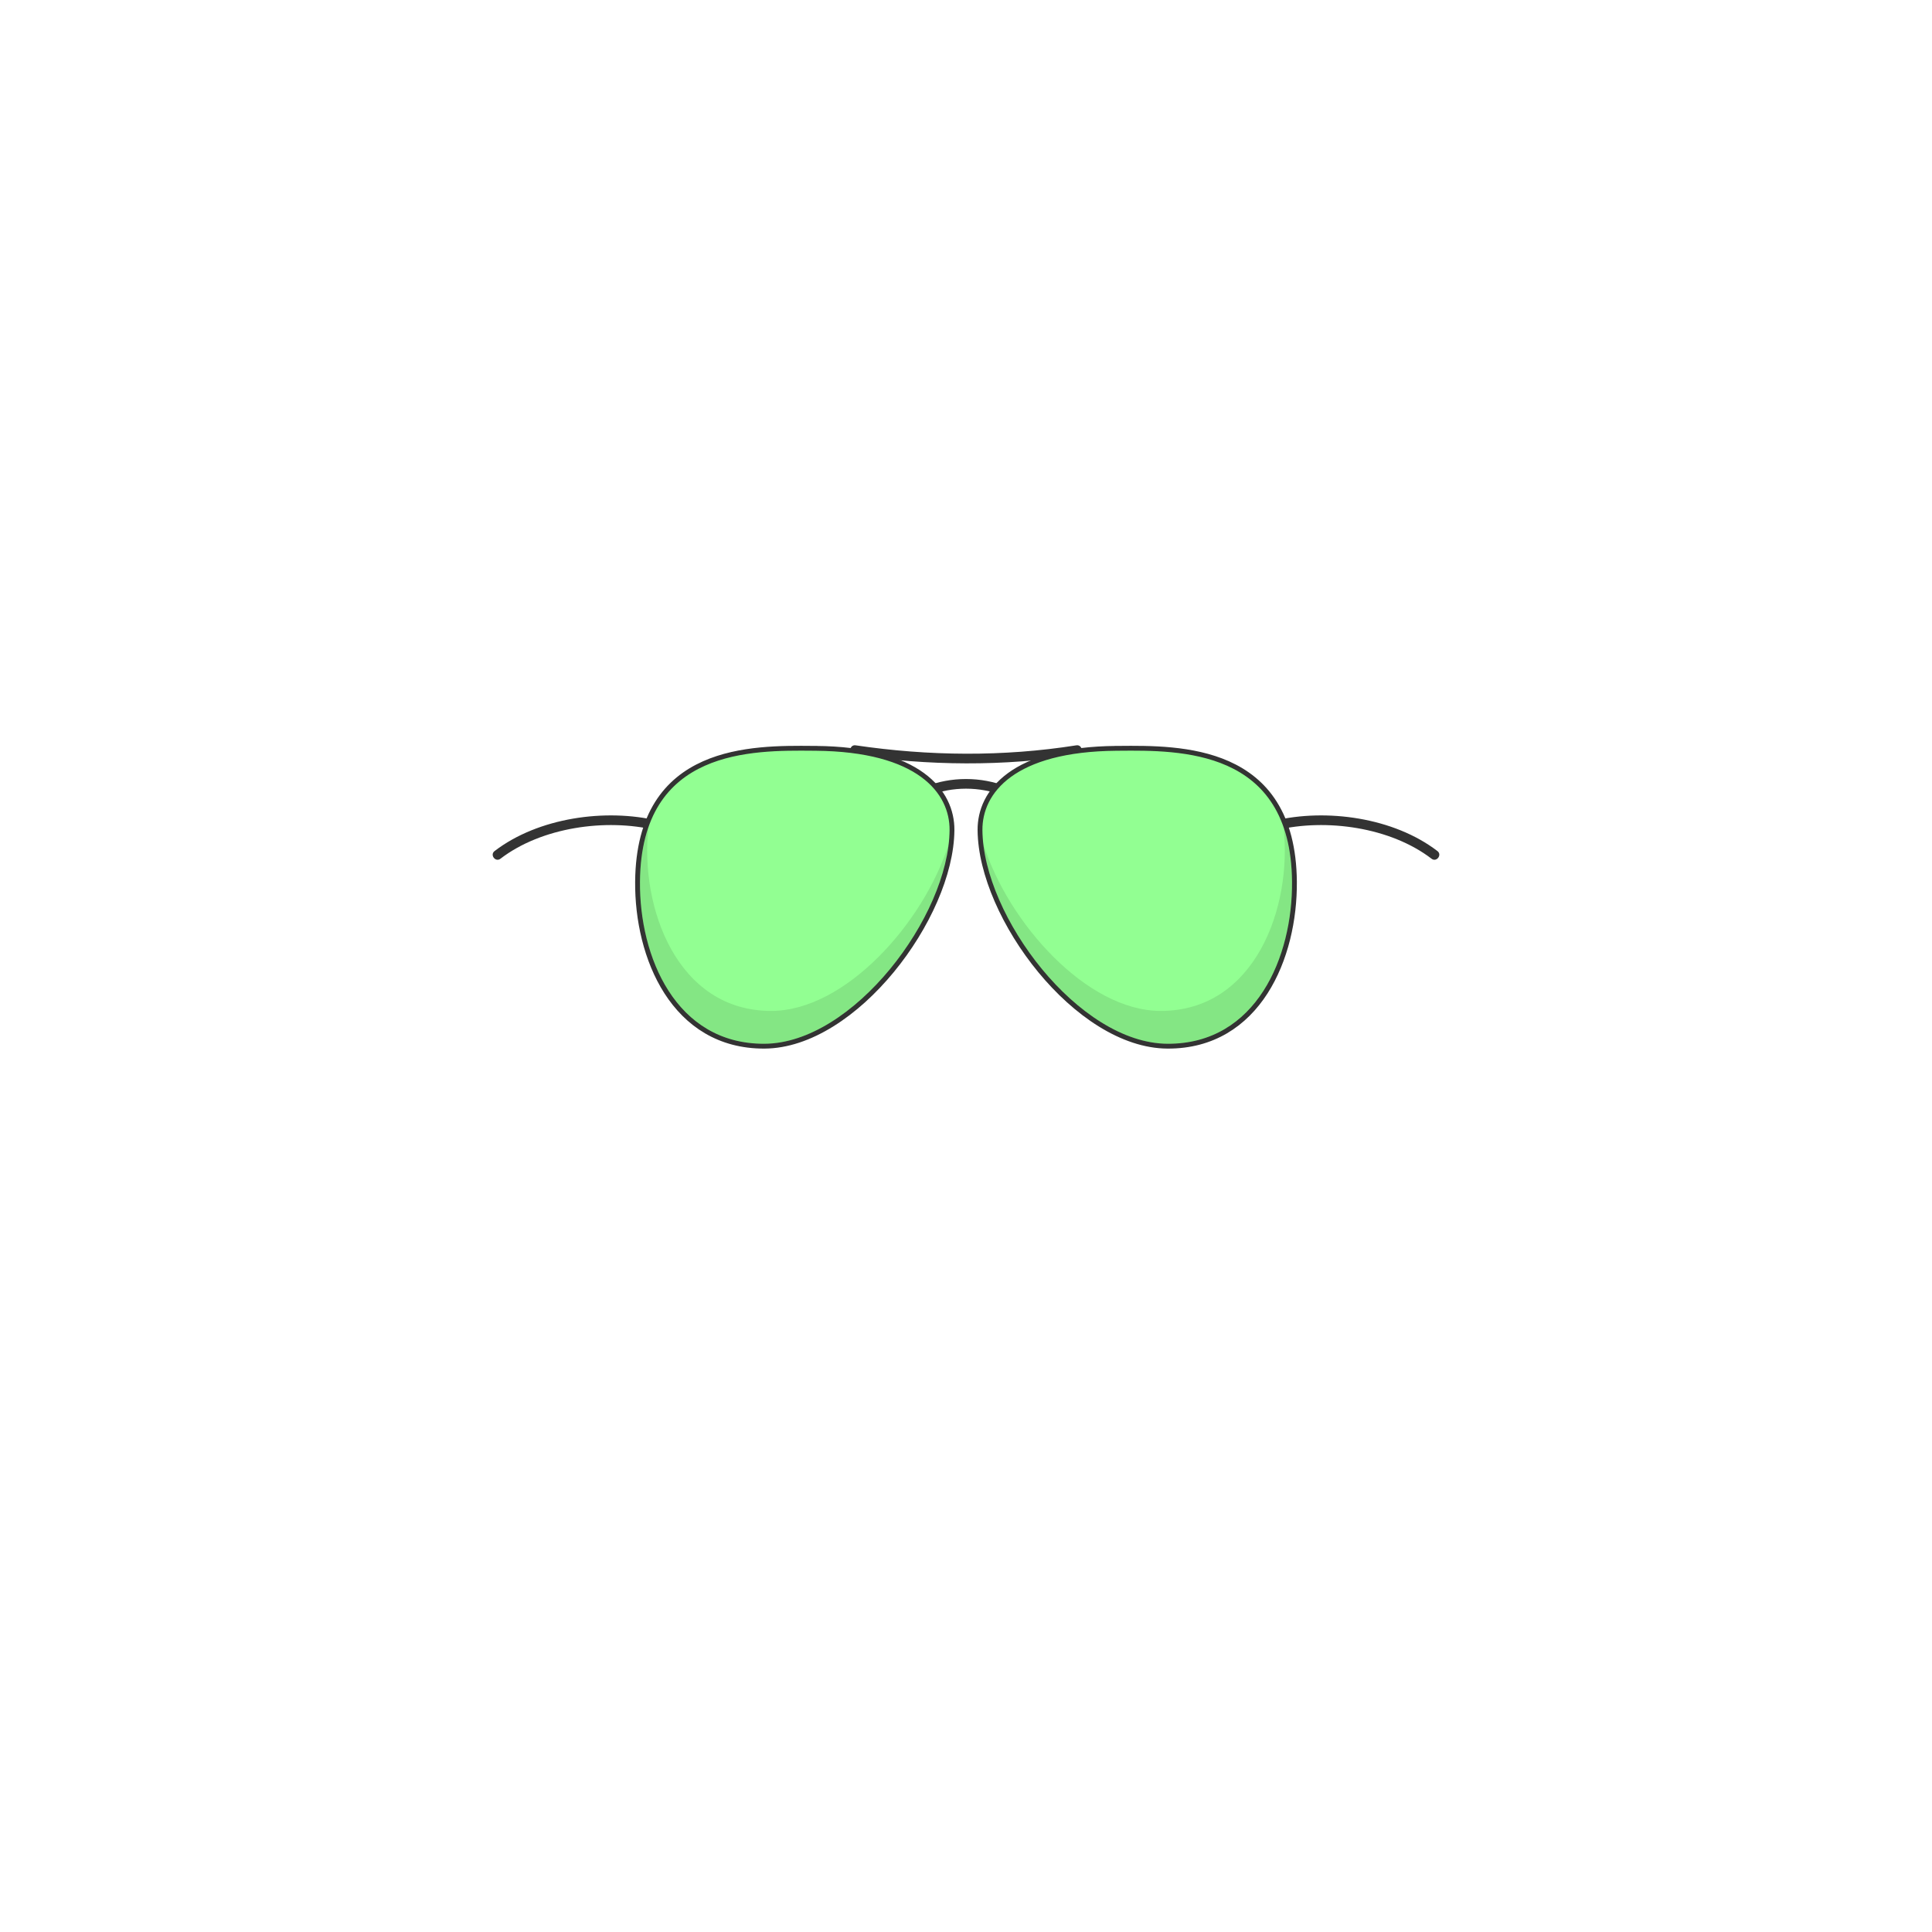
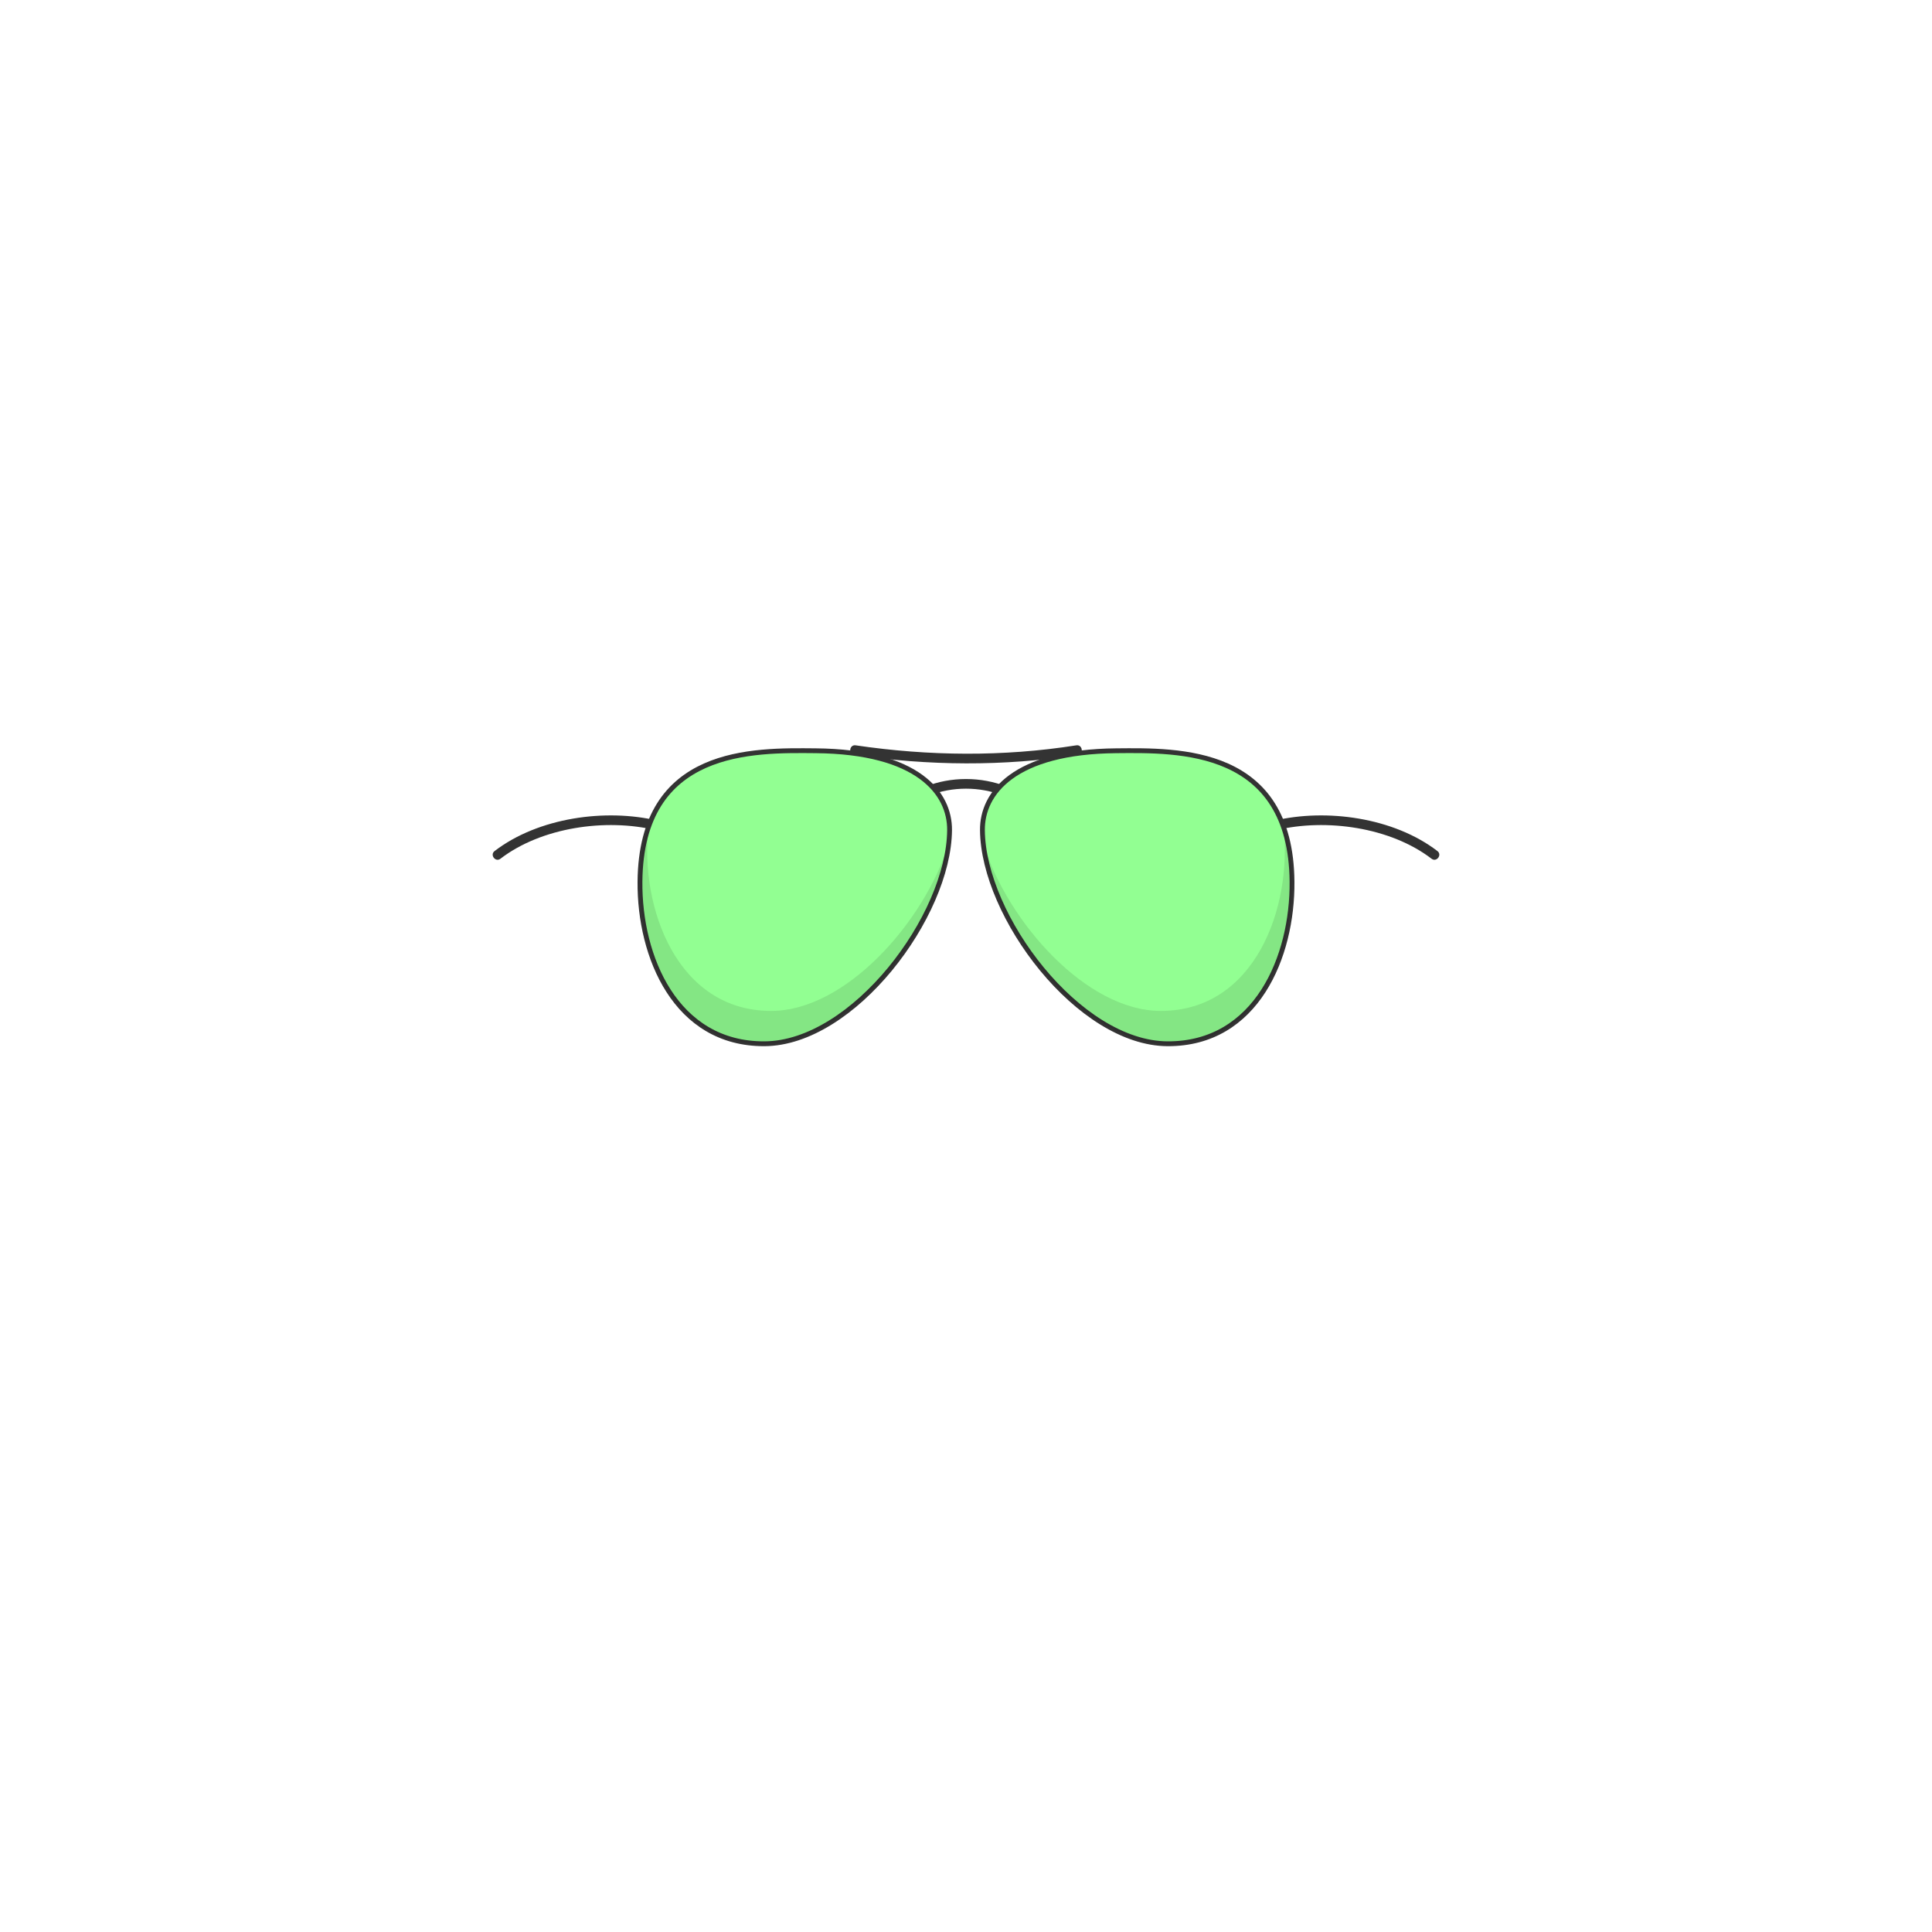
<svg xmlns="http://www.w3.org/2000/svg" fill="none" height="4000" viewBox="0 0 4000 4000" width="4000">
  <g clip-rule="evenodd" fill="#333" fill-rule="evenodd">
    <path d="m2231.56 1562.88c-153.76 24.26-309.16 22.65-463.02.01-12.76-1.87-9.84-21.66 2.92-19.78 151.85 22.34 305.22 23.96 456.98.01 12.74-2.01 15.86 17.75 3.12 19.76z" />
    <path d="m1923 1647.3c48.59-19.25 105.41-19.25 154.01 0 2.99-7.3 4.49-11.3 7.36-18.6-53.29-21.1-115.45-21.1-168.74 0 2.37 6.3 4.37 11.3 7.37 18.6z" />
    <path d="m2637.67 1699.28c108.16-25.93 247.69-6.77 338.41 62.78 10.24 7.85-1.93 23.72-12.16 15.88-85.06-65.21-218.1-84.02-321.59-59.22-12.54 3.01-17.2-16.44-4.66-19.44z" />
    <path d="m1362.33 1699.28c-108.16-25.93-247.69-6.77-338.41 62.78-10.24 7.85 1.93 23.72 12.16 15.88 85.06-65.21 218.1-84.02 321.59-59.22 12.54 3.01 17.2-16.44 4.66-19.44z" />
  </g>
-   <path d="m2029 1718.81c.79 90.62 51.37 202.08 124.48 290.81 73.04 88.64 169.8 156.04 264 156.38 93.95.34 160.15-45.94 202.48-111.78 42.2-65.65 60.73-150.74 60.04-228.89-.61-70.09-15.75-122.75-40.49-162.21-24.75-39.48-58.89-65.39-96.88-82.32-73.76-32.88-162.51-32.07-226.36-31.49-1.66.01-3.31.03-4.93.04l.04 5-.04-5c-106.58.93-177.27 23.04-221.35 55.2-44.25 32.29-61.34 74.46-60.99 114.26zm0 0 5-.04z" fill="#92ff92" stroke="#333" stroke-miterlimit="10" stroke-width="10" />
+   <path d="m2675 1825.37c1.36 154.89-73.52 336.29-257.5 335.63s-381.95-264.09-383.5-442.23c-.67-76.43 65.38-162.57 277.38-164.42 128.83-1.12 361.19-6.52 363.62 271.02z" fill="#92ff92" stroke="#333" stroke-miterlimit="10" stroke-width="10" />
  <path d="m2402.5 2093c195.79.7 273.65-214.69 254.86-380.83 10.9 31.21 17.25 68.54 17.64 113.2 1.36 154.89-73.52 336.29-257.5 335.63-174.33-.63-361.22-237.17-381.66-413.54 51.72 163.54 214.01 344.99 366.66 345.54z" fill="#000" fill-opacity=".1" />
-   <path d="m1970.99 1718.81c-.78 90.62-51.36 202.08-124.48 290.81-73.04 88.64-169.79 156.04-264 156.38-93.94.34-160.15-45.94-202.47-111.78-42.2-65.65-60.73-150.74-60.04-228.89.61-70.09 15.75-122.75 40.48-162.21 24.76-39.48 58.9-65.39 96.89-82.32 73.75-32.88 162.51-32.07 226.36-31.49 1.66.01 3.3.03 4.93.04l-.04 5 .04-5c106.58.93 177.26 23.04 221.34 55.2 44.25 32.29 61.34 74.46 60.99 114.26zm0 0-5-.04z" fill="#92ff92" stroke="#333" stroke-miterlimit="10" stroke-width="10" />
+   <path d="m1324.99 1825.37c-1.36 154.89 73.52 336.29 257.5 335.63s381.95-264.09 383.5-442.23c.67-76.43-65.37-162.57-277.37-164.42-128.83-1.12-361.2-6.52-363.63 271.02z" fill="#92ff92" stroke="#333" stroke-miterlimit="10" stroke-width="10" />
  <path d="m1597.49 2093c-195.79.7-273.64-214.69-254.85-380.83-10.91 31.21-17.25 68.54-17.65 113.2-1.36 154.89 73.52 336.29 257.5 335.63 174.33-.63 361.22-237.17 381.67-413.54-51.72 163.54-214.01 344.99-366.67 345.54z" fill="#000" fill-opacity=".1" />
</svg>
